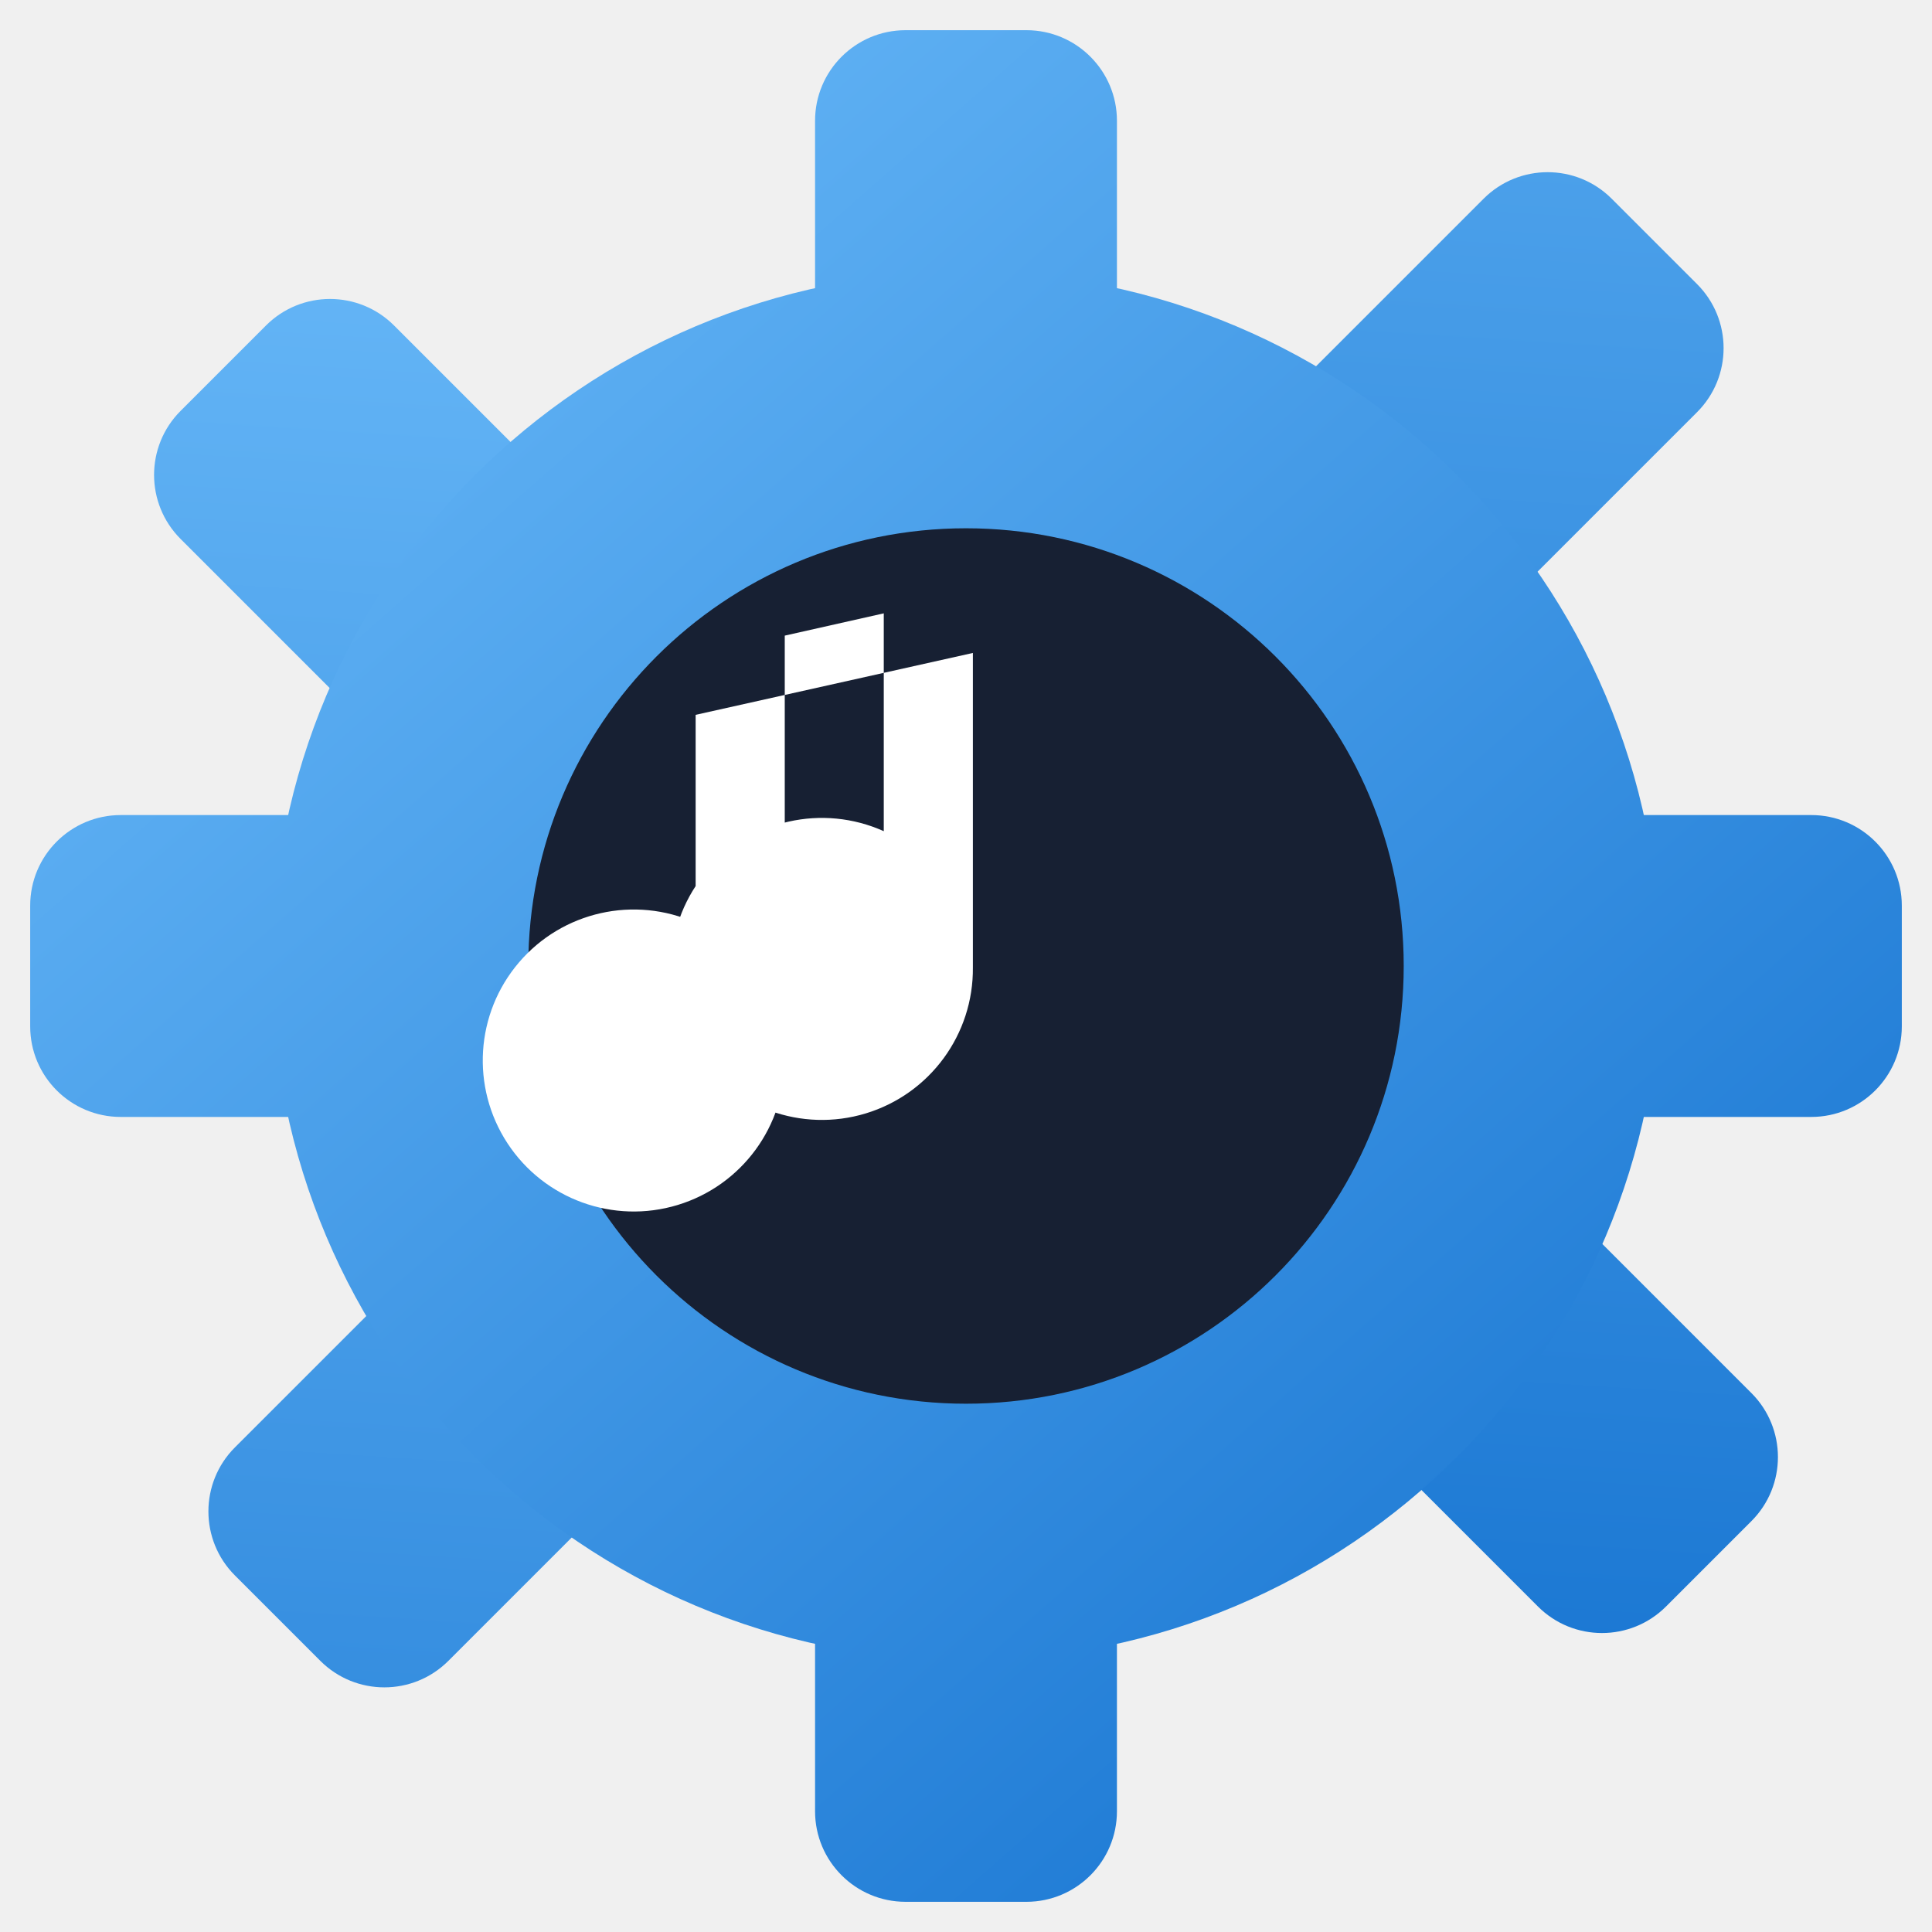
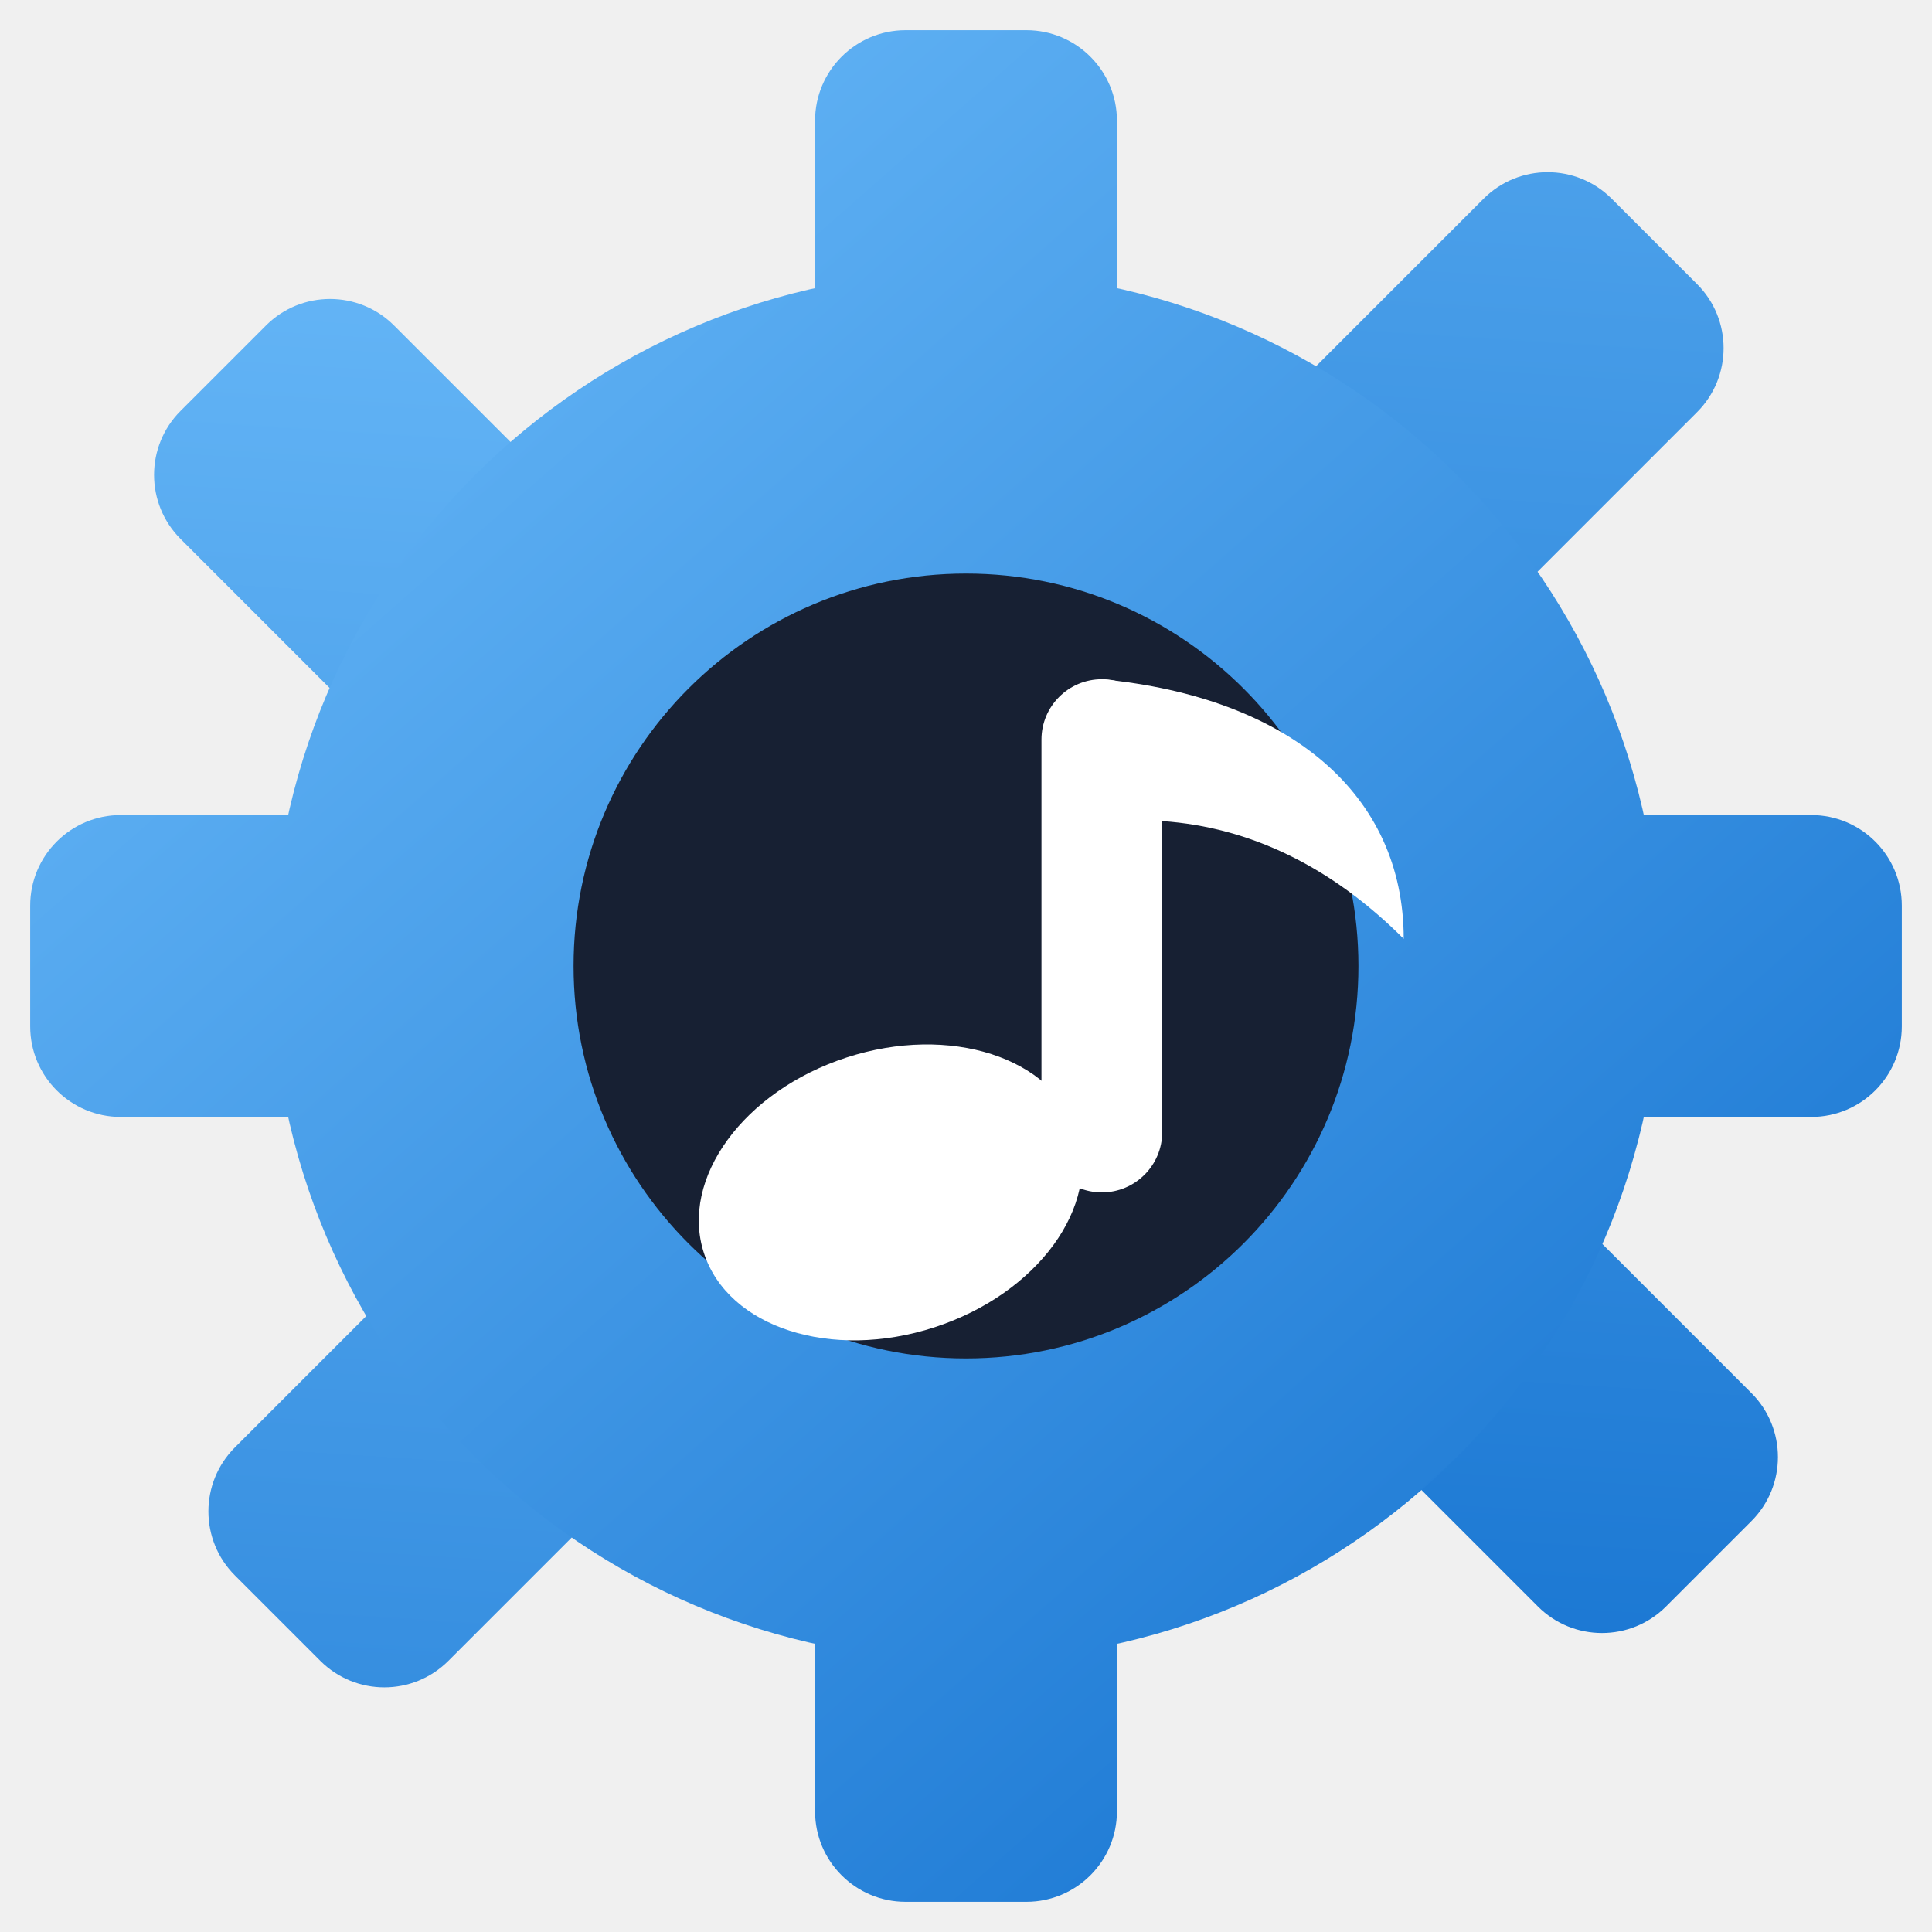
<svg xmlns="http://www.w3.org/2000/svg" viewBox="0 0 64 64">
  <defs>
    <linearGradient id="gear" x1="10" y1="8" x2="54" y2="58" gradientUnits="userSpaceOnUse">
      <stop offset="0" stop-color="#64b5f6" />
      <stop offset="1" stop-color="#1976d2" />
    </linearGradient>
  </defs>
  <g fill="url(#gear)">
    <rect x="27" y="1" width="10" height="15" rx="3" />
    <rect x="27" y="48" width="10" height="15" rx="3" />
    <rect x="48" y="27" width="15" height="10" rx="3" />
    <rect x="1" y="27" width="15" height="10" rx="3" />
    <rect x="44.5" y="5.8" width="10" height="15" rx="3" transform="rotate(45 49.5 13.3)" />
    <rect x="9.5" y="40.8" width="10" height="15" rx="3" transform="rotate(45 14.5 48.3)" />
    <rect x="43.8" y="41.5" width="15" height="10" rx="3" transform="rotate(45 51.3 46.5)" />
    <rect x="5.2" y="12.5" width="15" height="10" rx="3" transform="rotate(45 12.7 17.5)" />
    <circle cx="32" cy="32" r="23" />
  </g>
-   <circle cx="32" cy="32" r="14.5" fill="#172033" />
-   <path fill="#fff" d="M37.8 20.8v17.1a6.1 6.1 0 1 1-3.6-5.5V24l11.2-2.5v12.7a6.1 6.1 0 1 1-3.6-5.5V19.9l-4 0.9z" transform="translate(-5 4) scale(.82)" />
+   <circle cx="32" cy="32" r="13" fill="#172033" />
+   <g fill="#fff">
+     <ellipse cx="29.5" cy="39.5" rx="6.5" ry="4.7" transform="rotate(-18 29.5 39.5)" />
+     <rect x="34.5" y="22.5" width="4" height="17" rx="2" />
+     <path d="M36.5 22.5c6.2.6 10 3.8 10 8.6-2.4-2.4-5.1-3.7-8-3.9v3.3h-2z" />
+   </g>
</svg>
